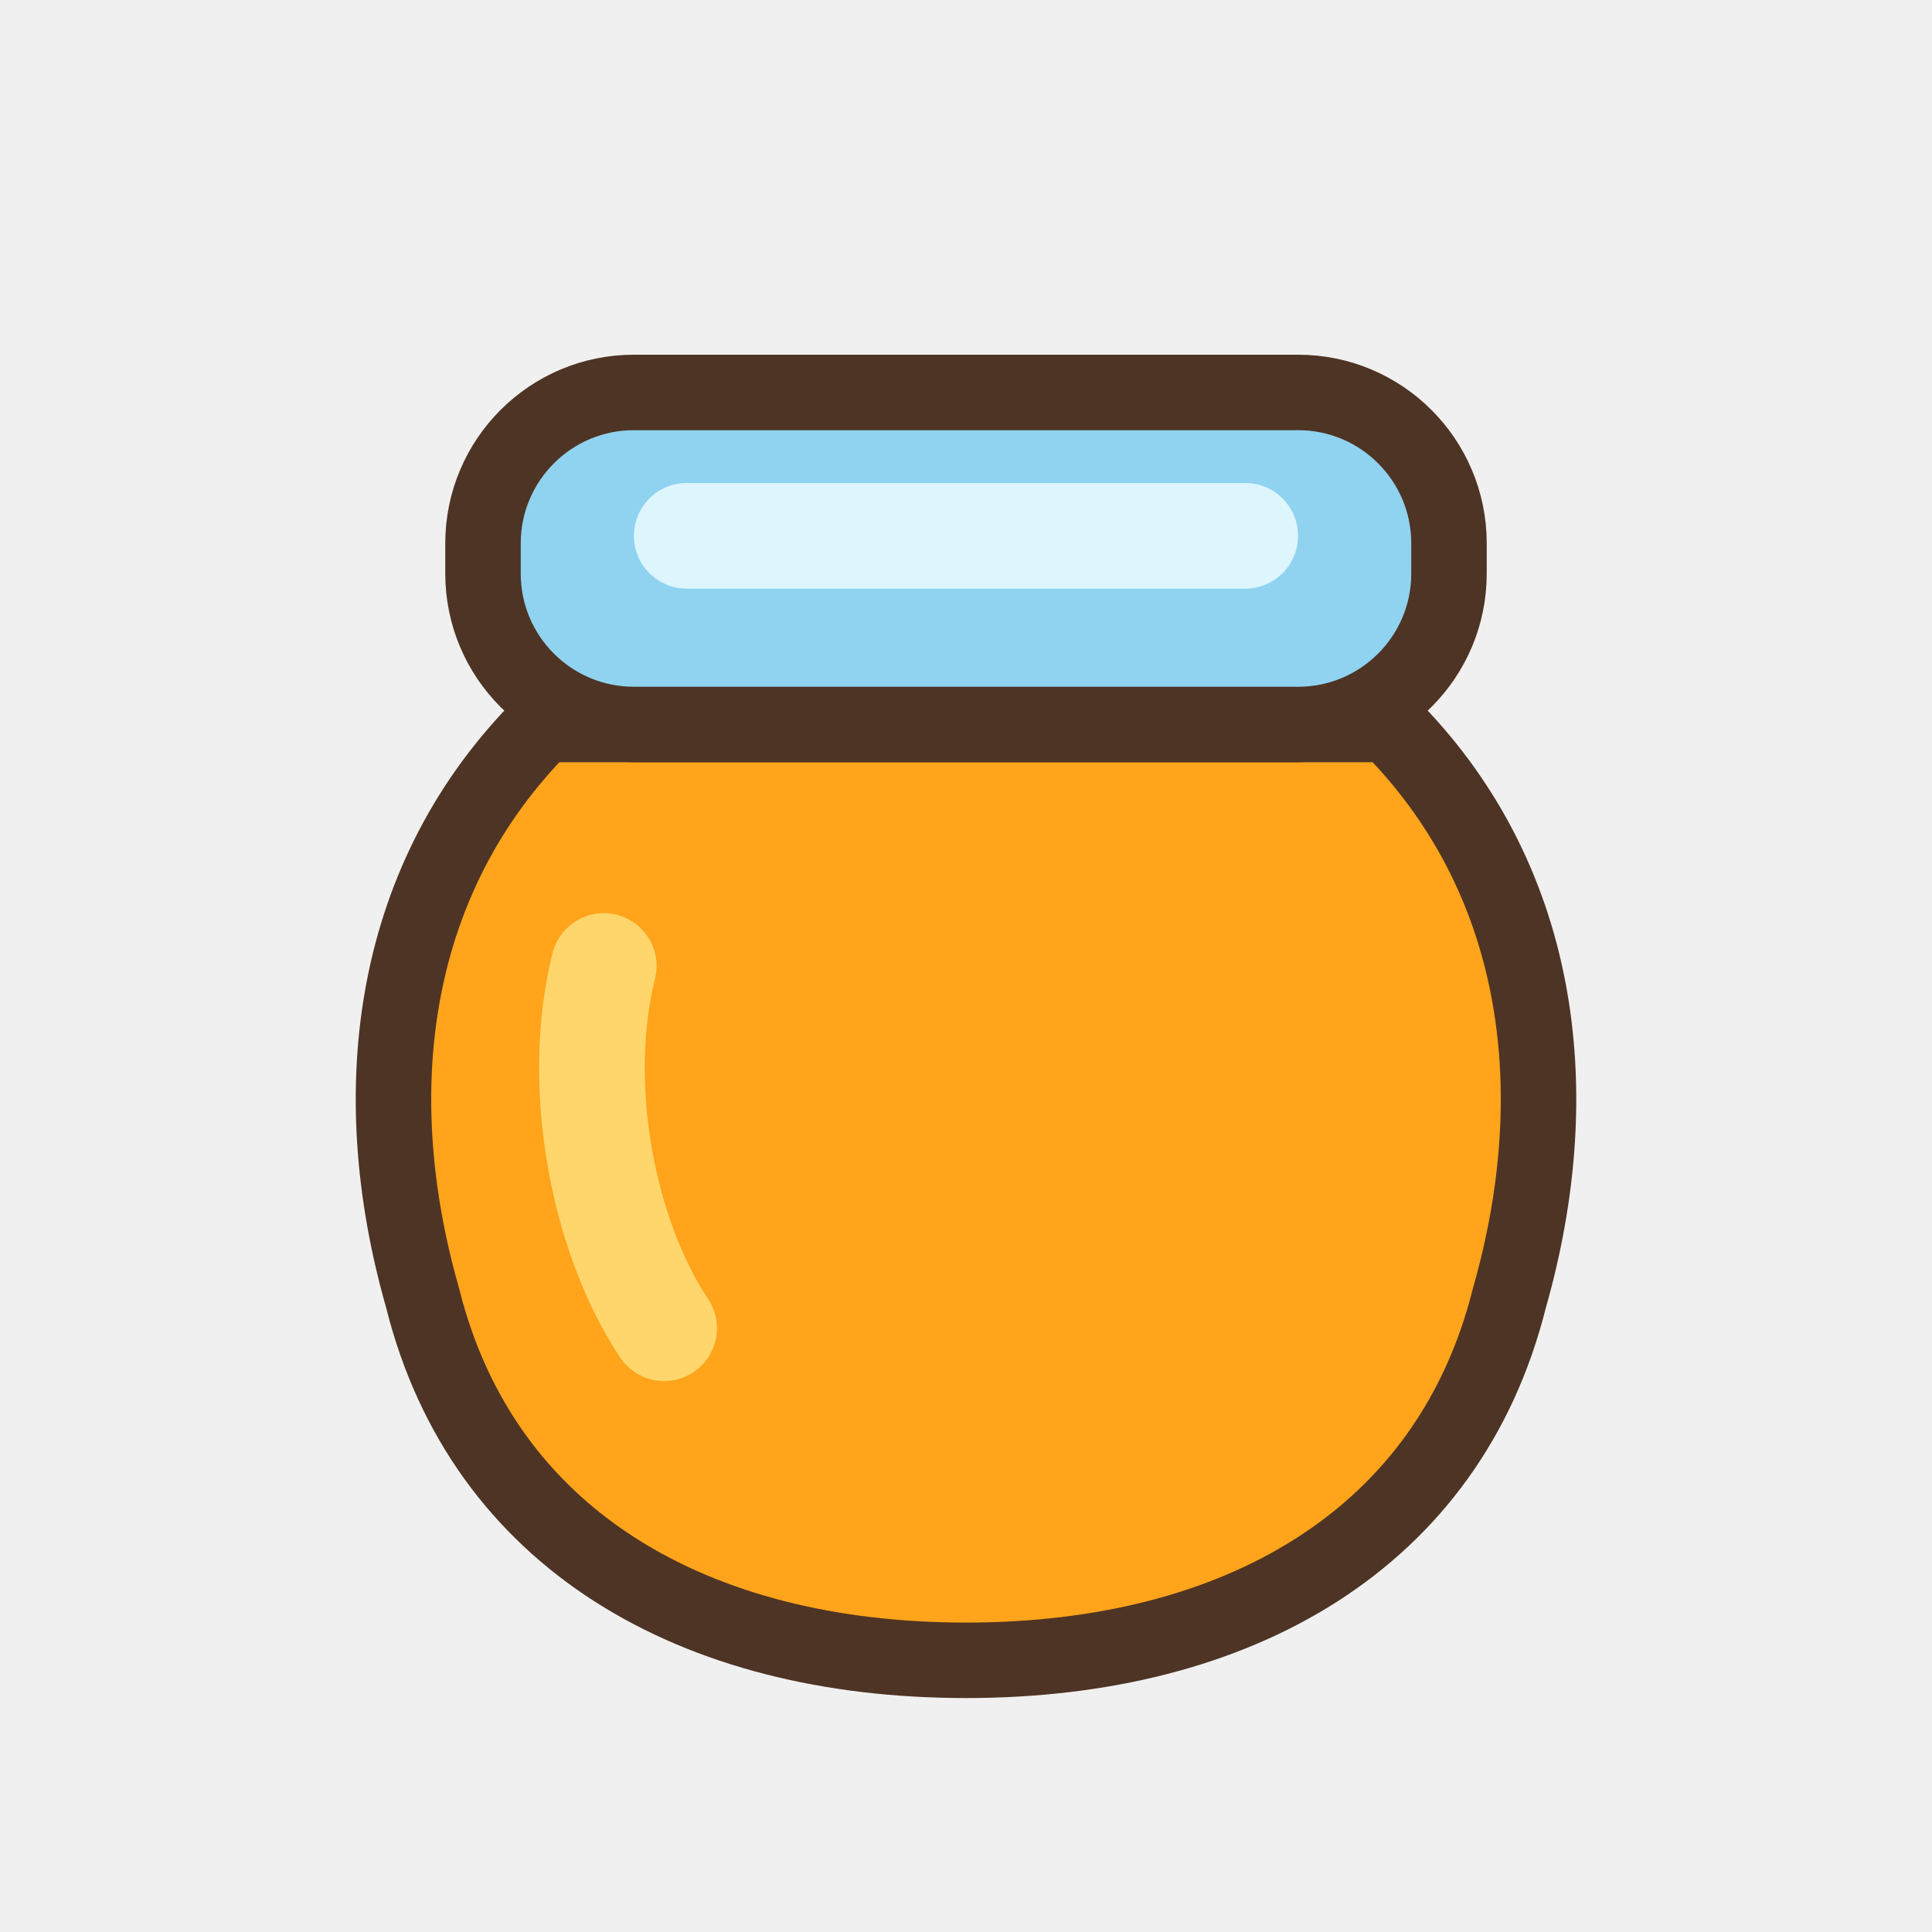
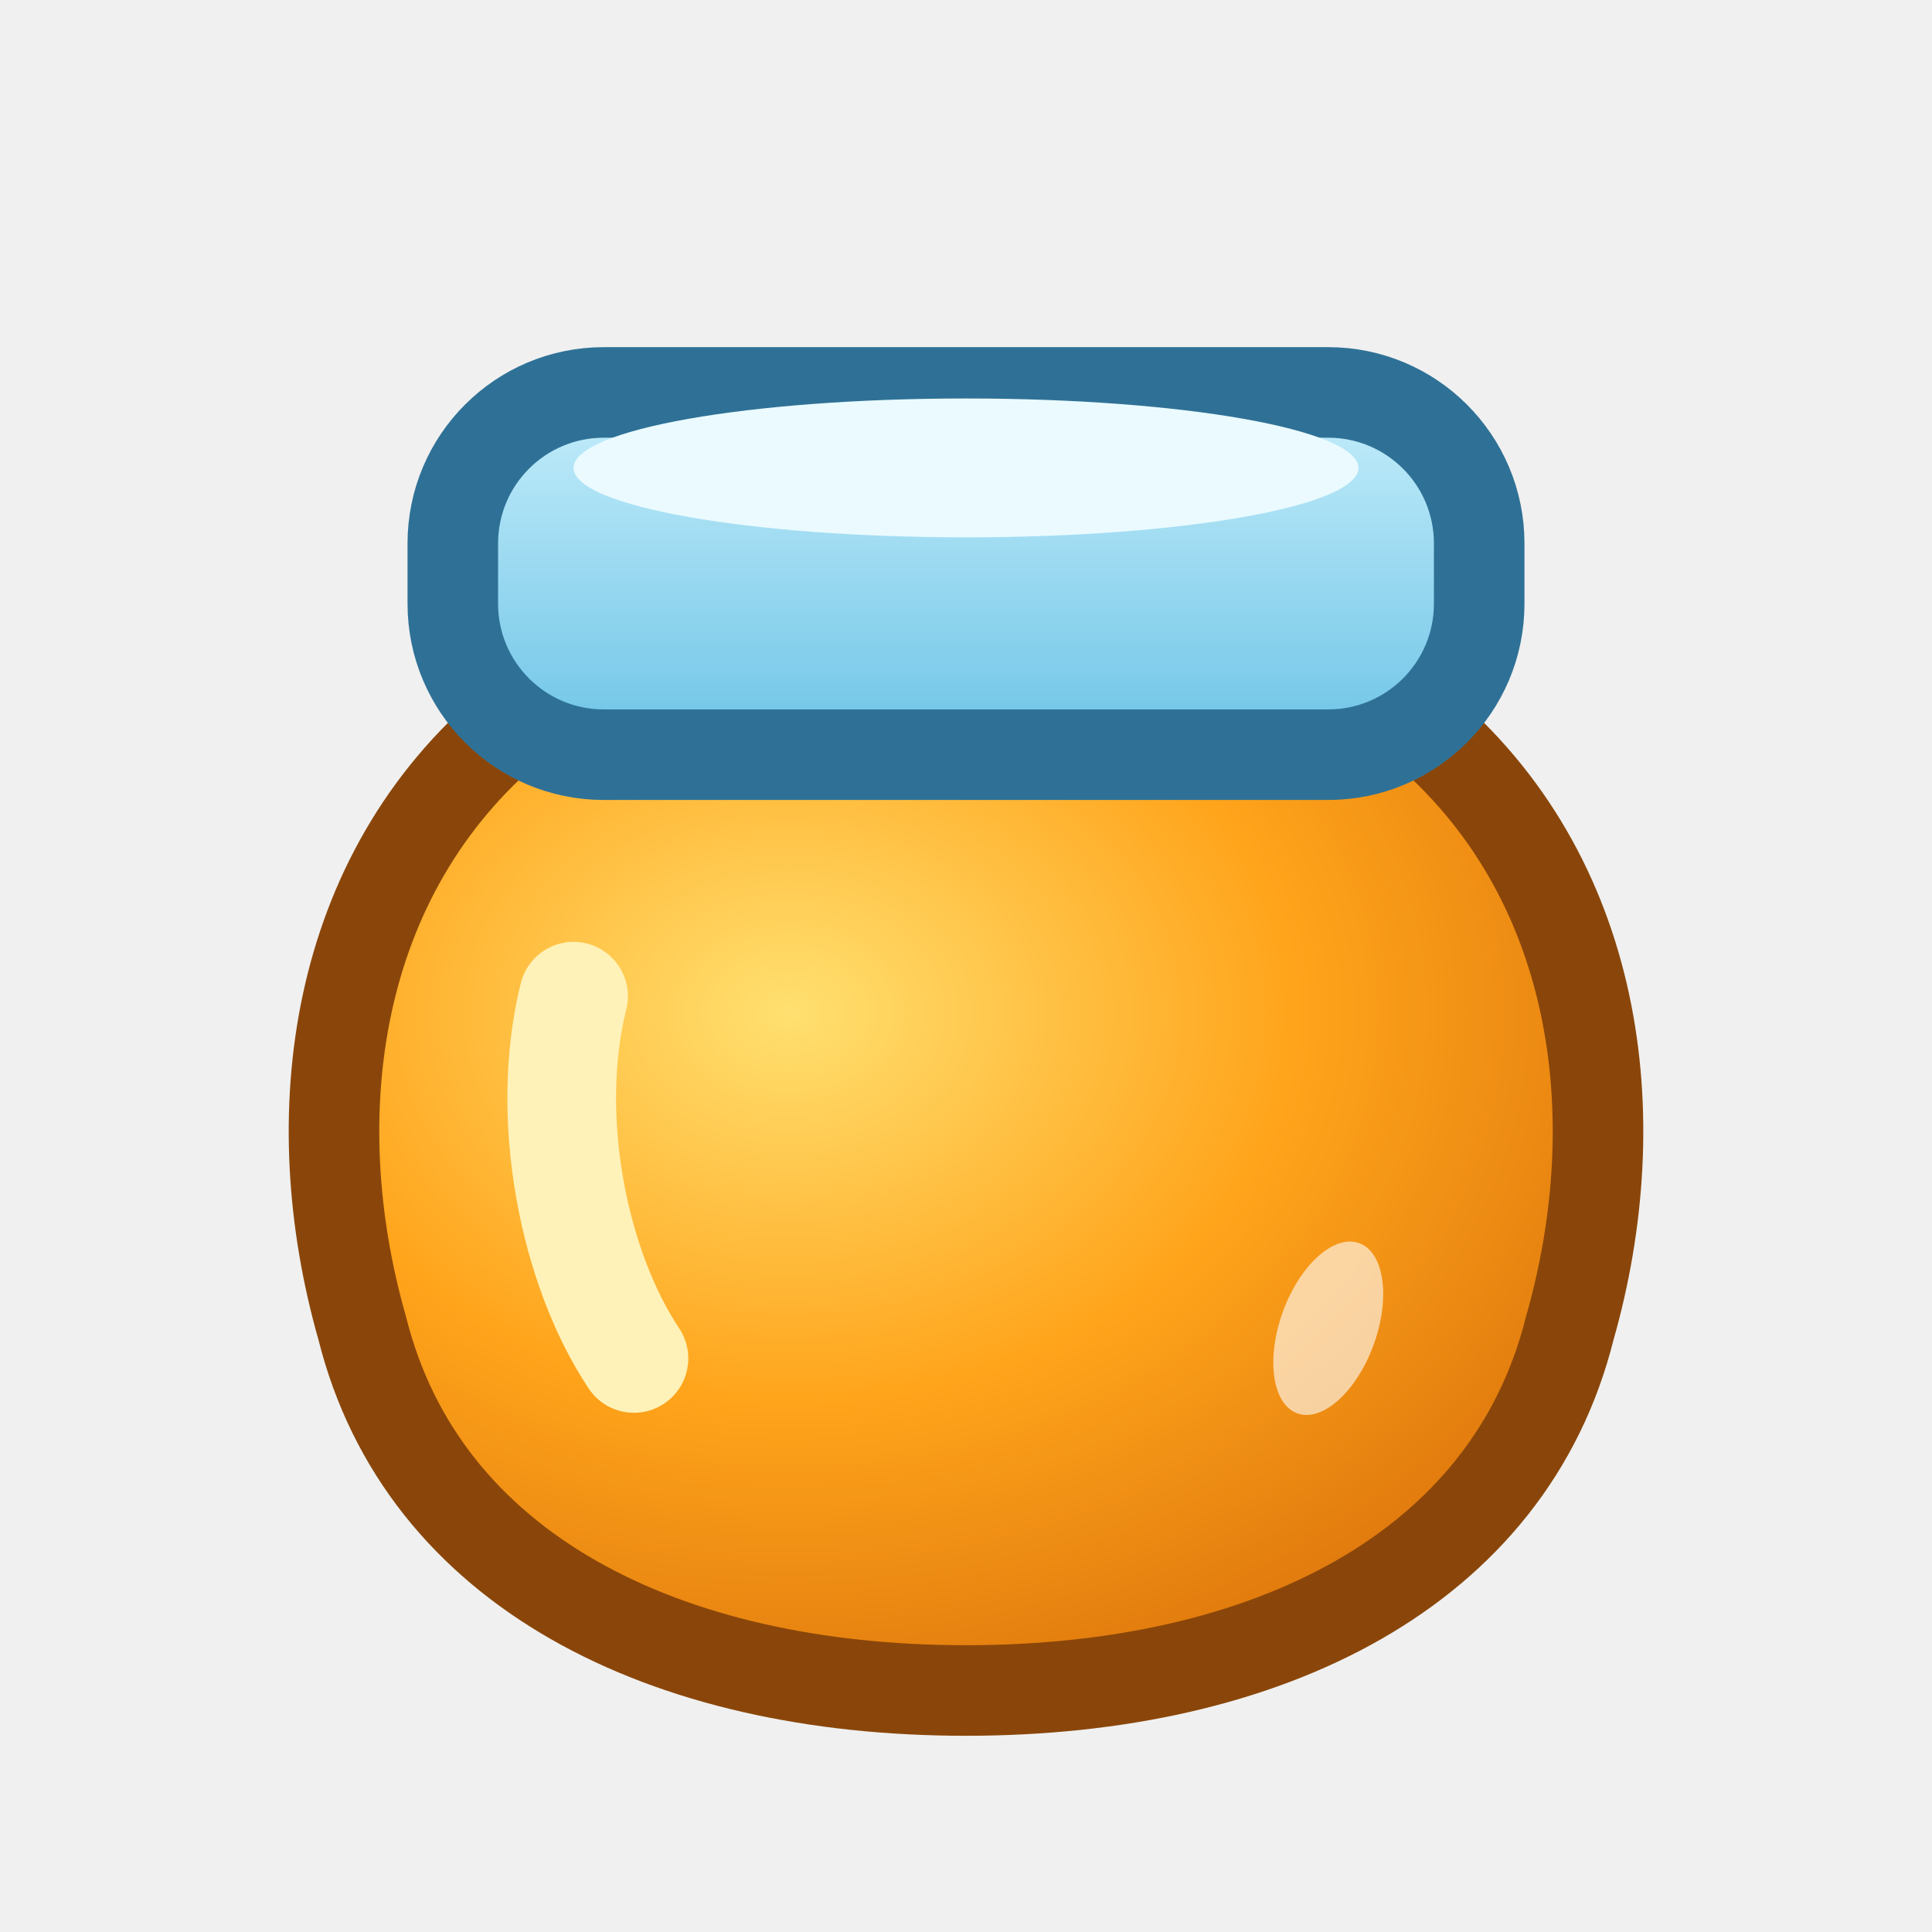
<svg xmlns="http://www.w3.org/2000/svg" viewBox="0 0 64 64">
-   <path d="M18 24c-5 5-6 12-4 19 2 8 9 12 18 12s16-4 18-12c2-7 1-14-4-19z" fill="#FFA41B" stroke="#4E3424" stroke-width="2.5" stroke-linejoin="round" stroke-linecap="round" />
-   <path d="M20 32c-1 4 0 9 2 12" stroke="#FFD66B" stroke-width="3.5" fill="none" stroke-linecap="round" />
-   <rect x="16" y="13" width="32" height="11" rx="5" fill="#8FD3F0" stroke="#4E3424" stroke-width="2.5" stroke-linejoin="round" stroke-linecap="round" />
-   <rect x="21" y="16" width="22" height="3.5" rx="1.75" fill="#DDF5FC" />
+   <defs>
+     <radialGradient id="hn" cx="0.36" cy="0.3" r="0.8">
+       <stop offset="0" stop-color="#FFE070" />
+       <stop offset=".5" stop-color="#FFA41B" />
+       <stop offset="1" stop-color="#D9700A" />
+     </radialGradient>
+     <linearGradient id="hl" x1="0" y1="0" x2="0" y2="1">
+       <stop offset="0" stop-color="#C6EEFB" />
+       <stop offset="1" stop-color="#6CC3E6" />
+     </linearGradient>
+   </defs>
+   <path d="M17 24c-6 5-7 13-5 20 2 8 10 12 20 12s18-4 20-12c2-7 1-15-5-20z" fill="url(#hn)" stroke="#8A460A" stroke-width="3" stroke-linejoin="round" stroke-linecap="round" />
+   <path d="M19 33c-1 4 0 9 2 12" fill="none" stroke="#FFF2B8" stroke-width="3.6" stroke-linecap="round" stroke-linejoin="round" opacity="1" />
+   <ellipse cx="44" cy="44" rx="1.6" ry="3" transform="rotate(20 44 44)" fill="#fff" opacity="0.6" />
+   <rect x="15" y="13" width="34" height="12" rx="5" fill="url(#hl)" stroke="#2F7196" stroke-width="3" stroke-linejoin="round" stroke-linecap="round" />
+   <ellipse cx="32" cy="15.5" rx="13" ry="2.3" fill="#EAFAFF" />
</svg>
